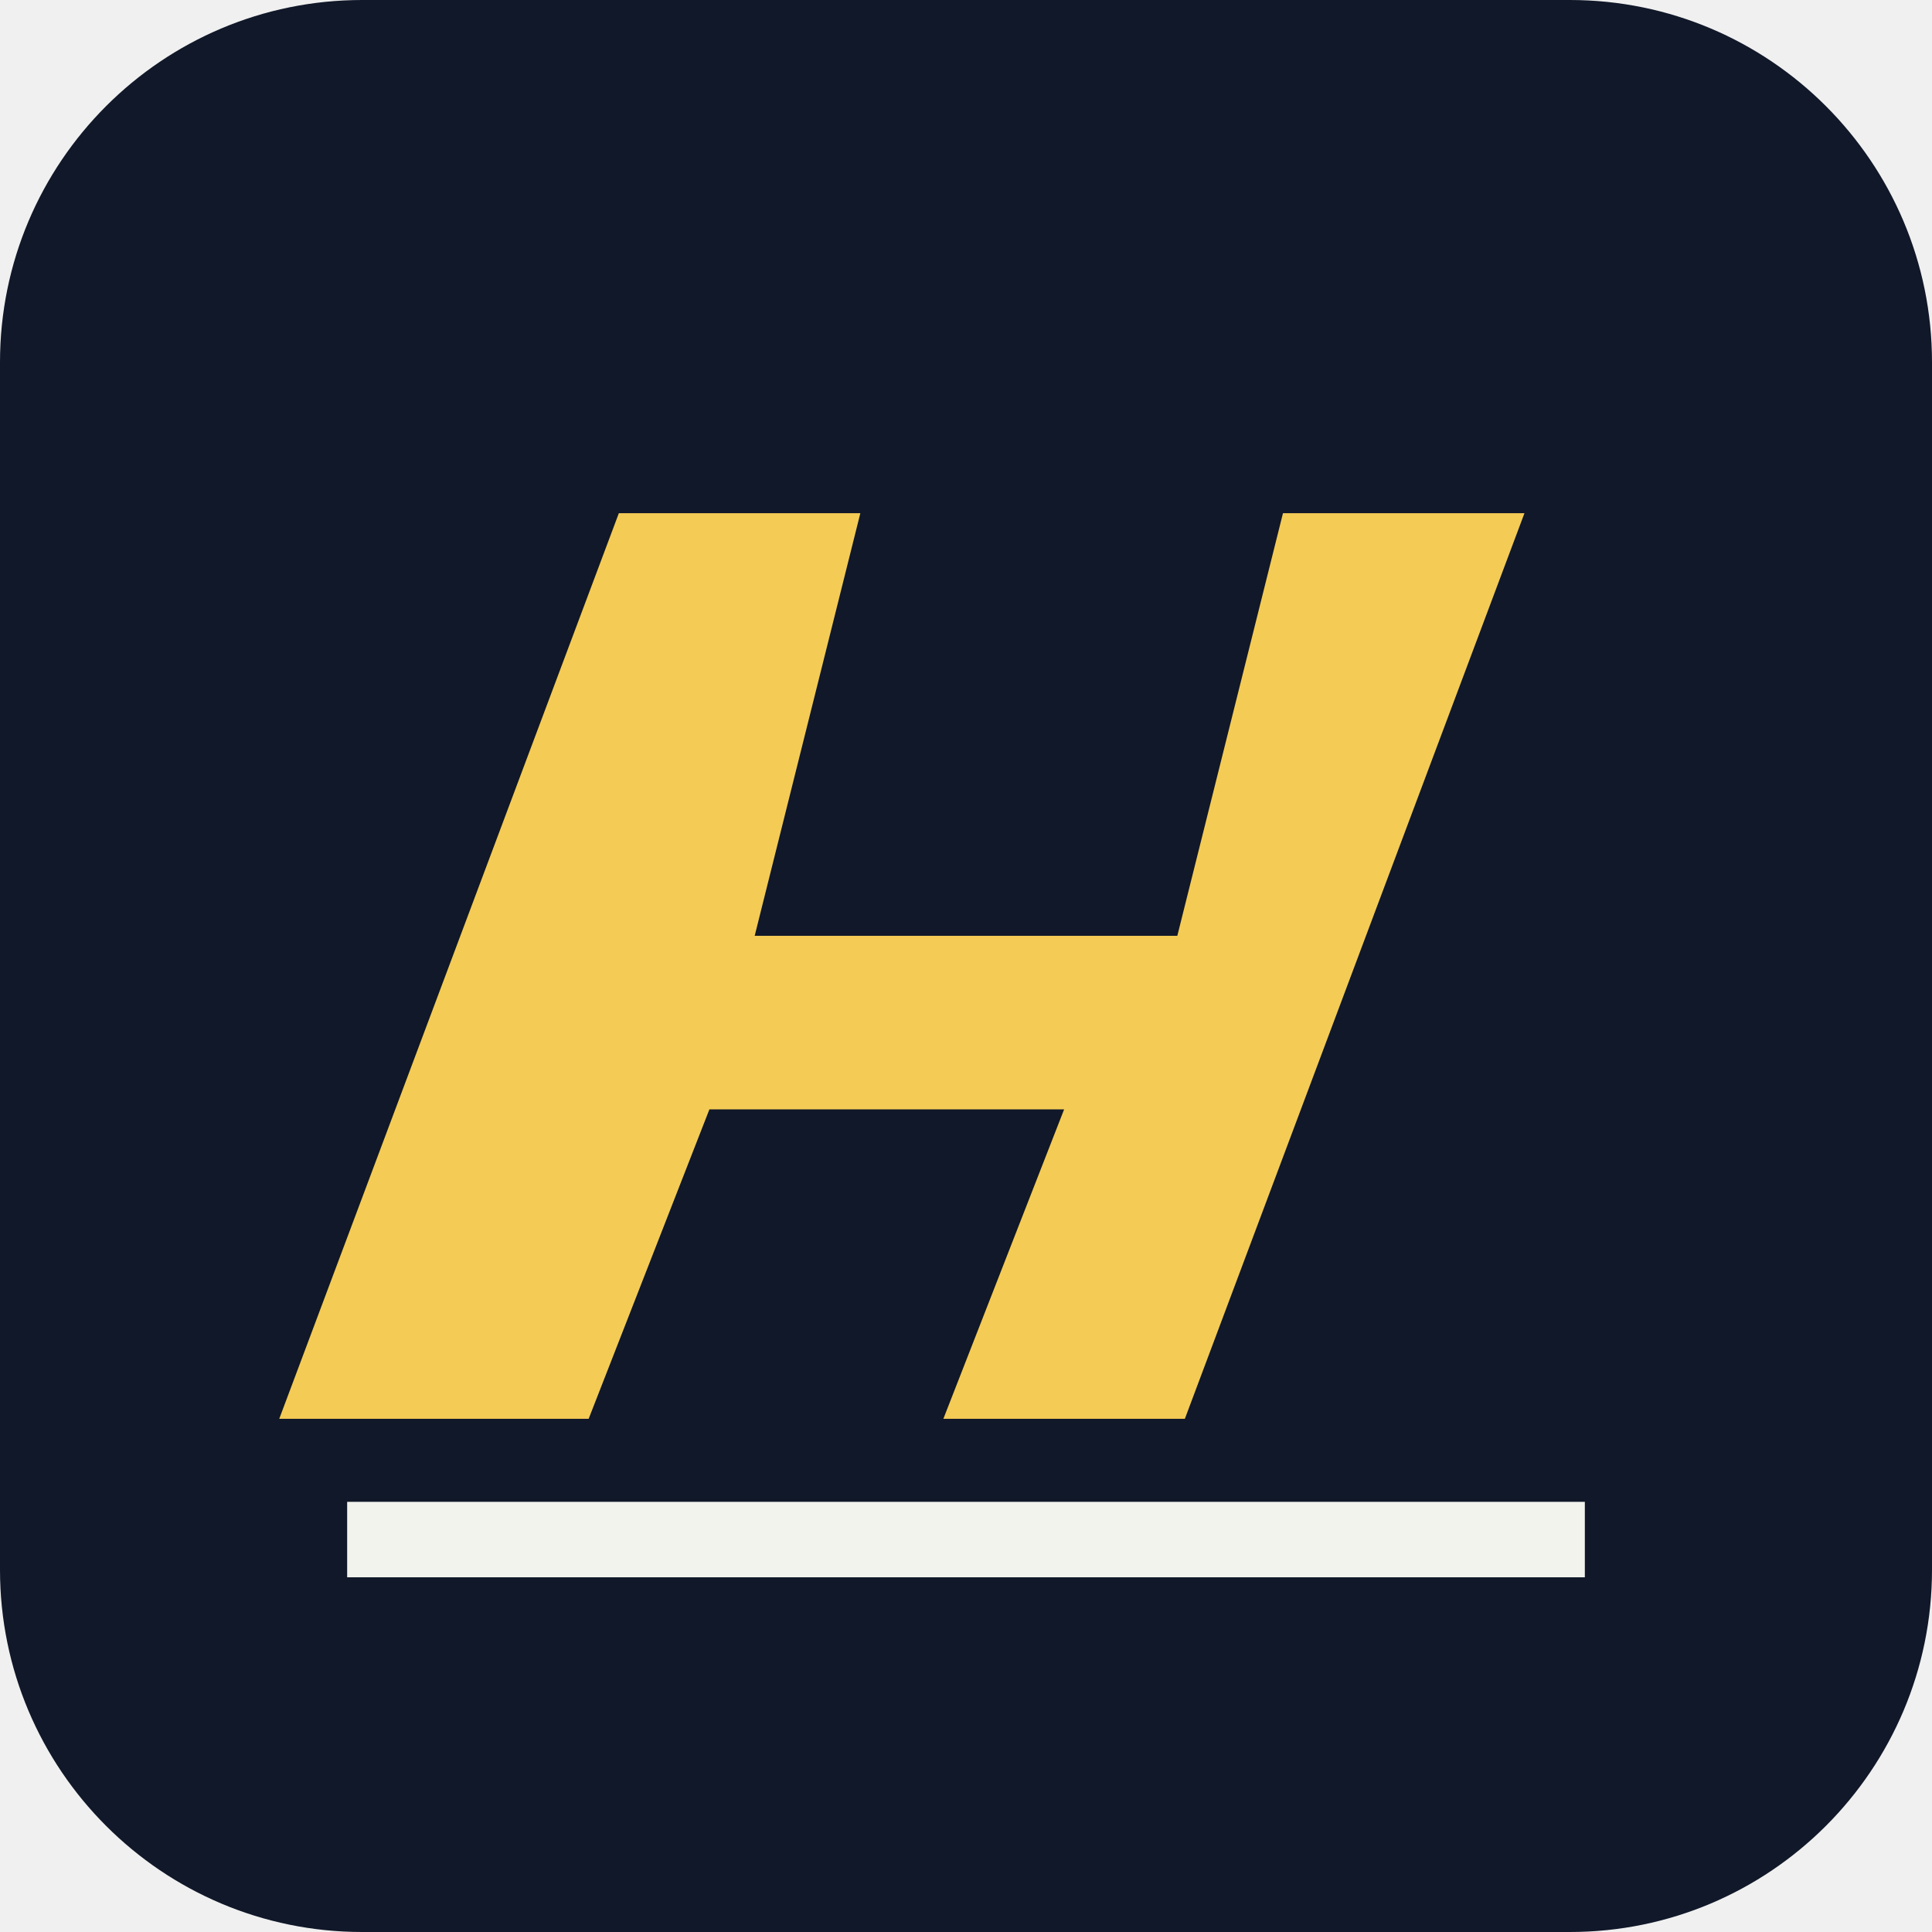
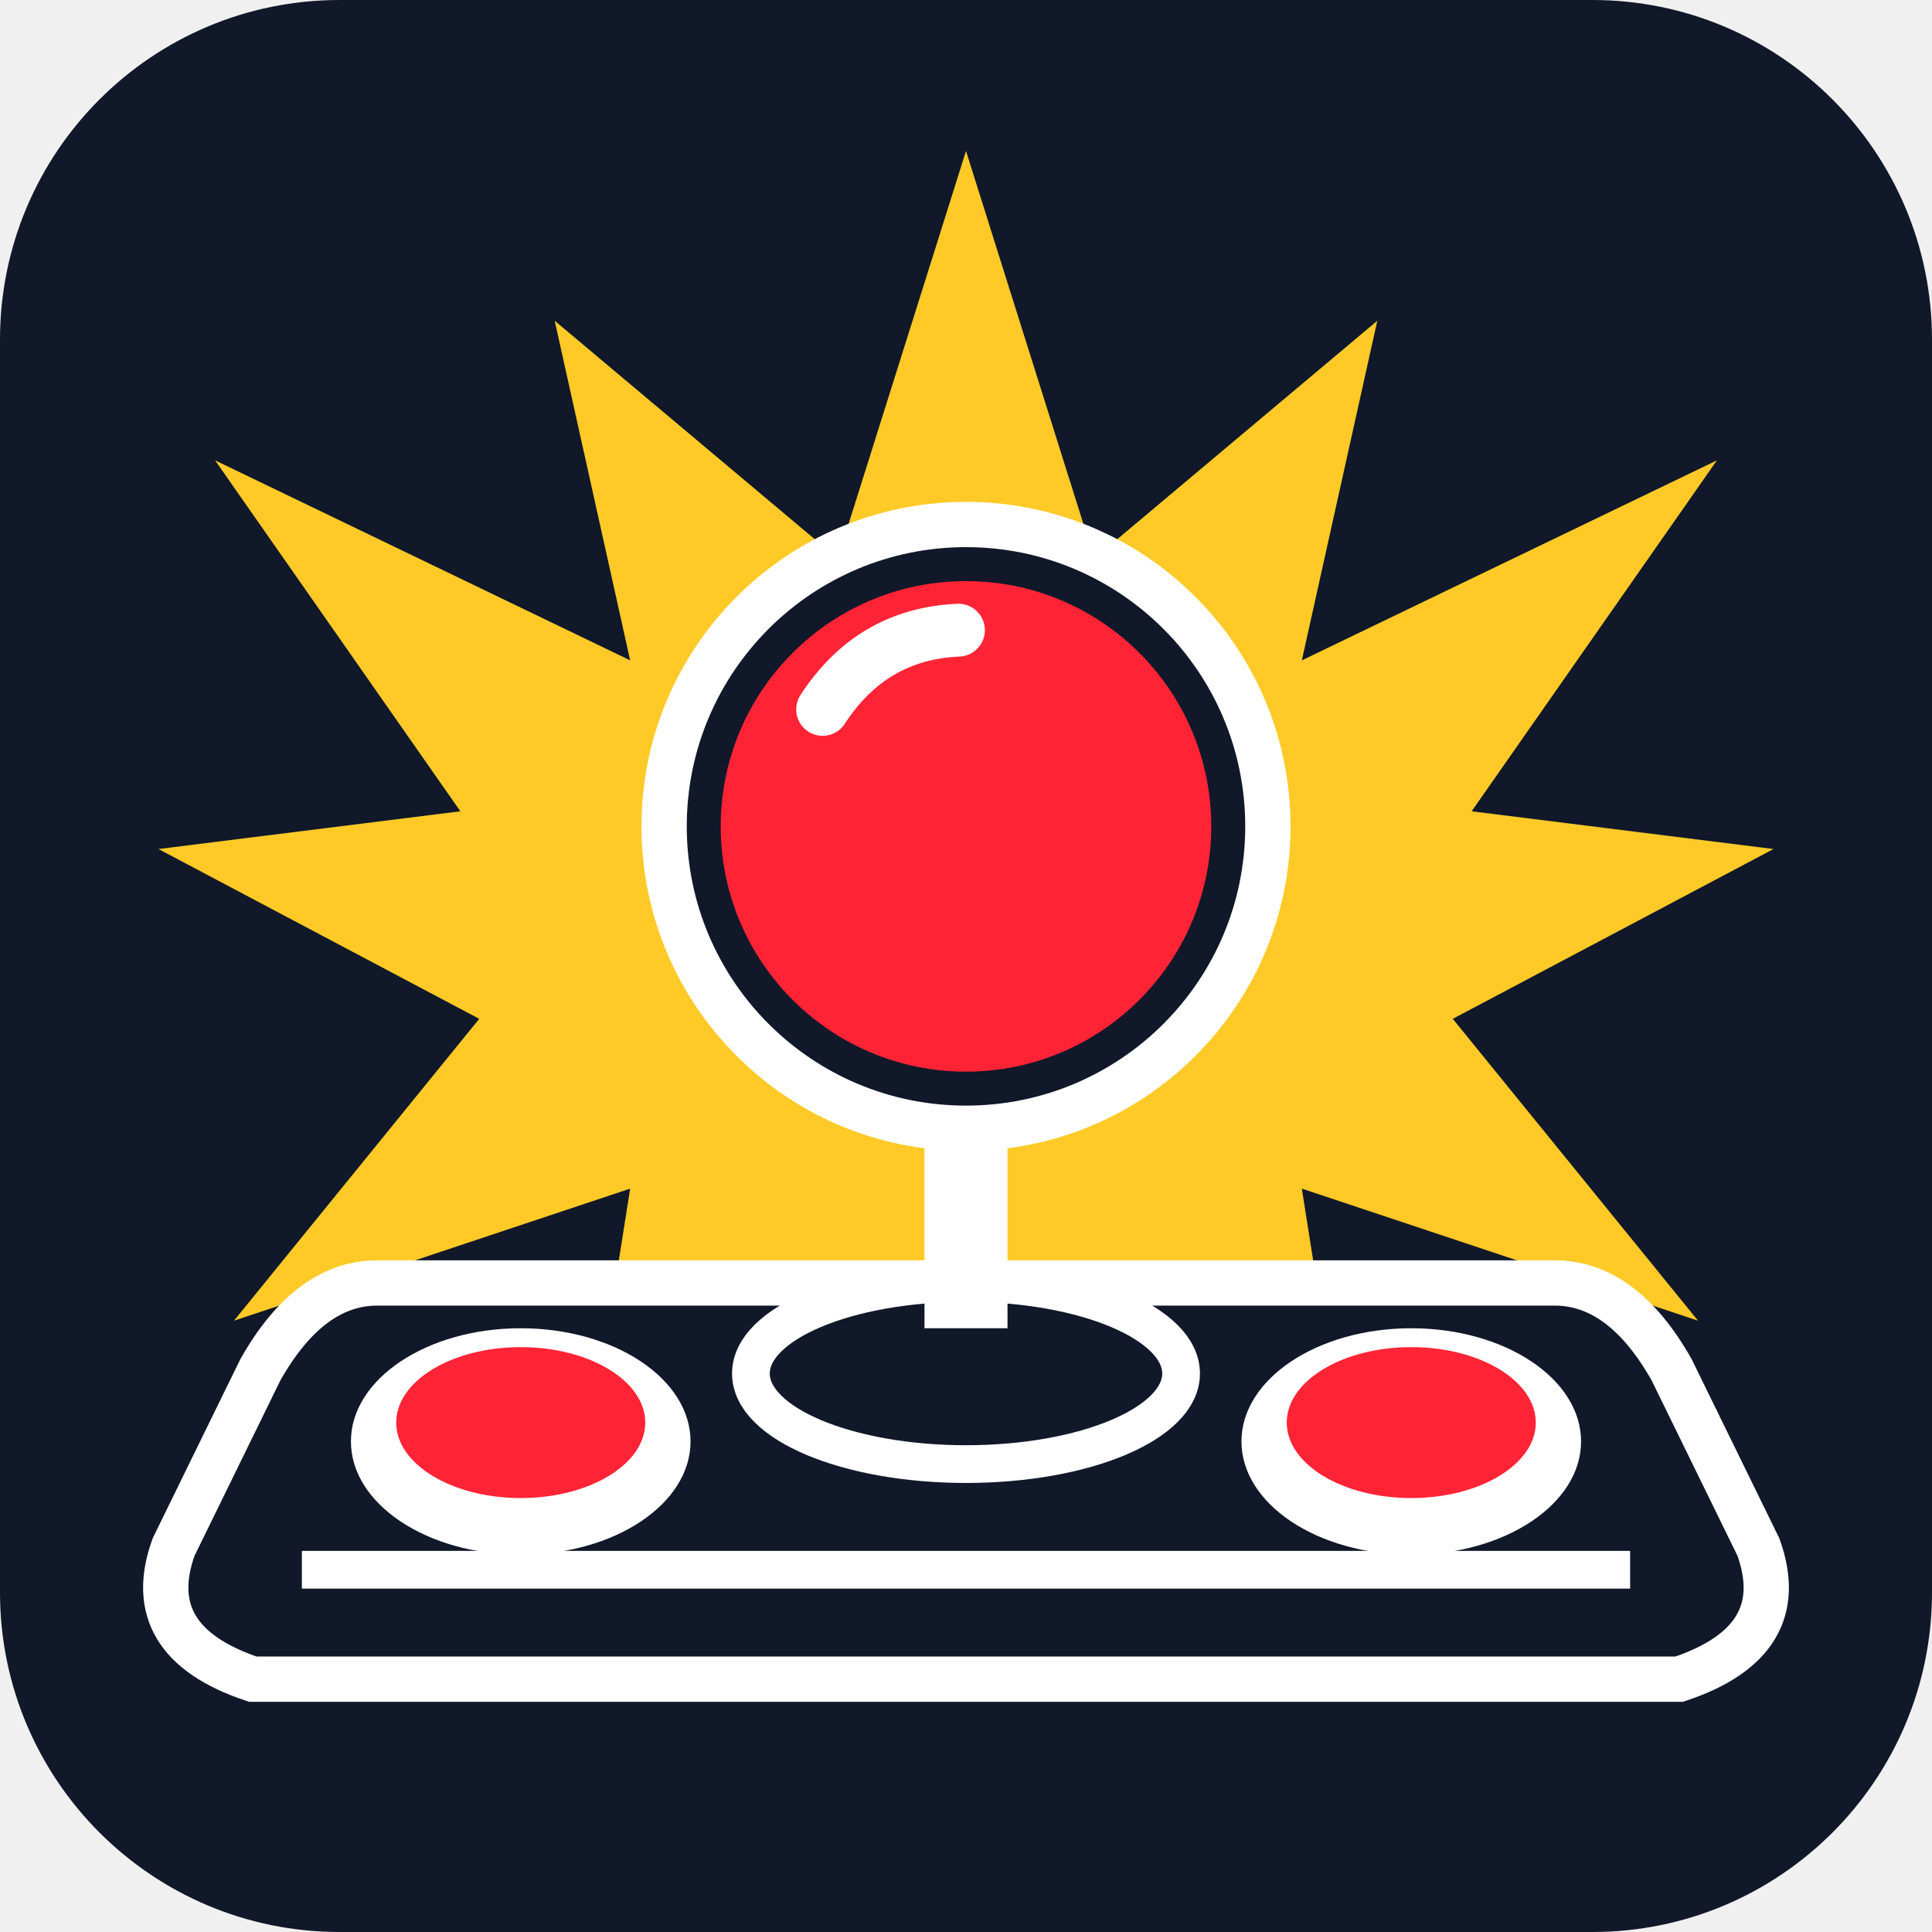
<svg xmlns="http://www.w3.org/2000/svg" viewBox="0 0 512 512">
-   <rect width="512" height="512" rx="96" fill="#101829" />
-   <path d="M74 376L164 136h64l-28 112h112l28-112h64l-90 240h-64l32-82H188l-32 82z" fill="#f4cb55" />
-   <path d="M92 408h328" stroke="#f3f3ed" stroke-width="20" />
+   <rect width="512" height="512" rx="90" fill="#101829" />
+   <path d="M256 40 290 148 365 85 345 175 455 122 390 215 470 225 385 270 450 350 345 315 360 410 285 340 256 450 227 340 152 410 167 315 62 350 127 270 42 225 122 215 57 122 167 175 147 85 222 148Z" fill="#ffca28" />
+   <path d="M100 340H412Q430 340 443 363L466 410Q475 435 445 445H67Q37 435 46 410L69 363Q82 340 100 340Z" fill="#101829" stroke="white" stroke-width="12" />
+   <path d="M80 416H432" stroke="white" stroke-width="10" />
+   <ellipse cx="256" cy="364" rx="57" ry="24" fill="#101829" stroke="white" stroke-width="10" />
+   <path d="M245 352V265H267V352" fill="white" />
+   <circle cx="256" cy="219" r="80" fill="#101829" stroke="white" stroke-width="12" />
+   <circle cx="256" cy="219" r="65" fill="#ff2435" />
+   <path d="M218 188Q231 168 254 167" fill="none" stroke="white" stroke-width="14" stroke-linecap="round" />
+   <ellipse cx="138" cy="382" rx="45" ry="30" fill="white" />
+   <ellipse cx="374" cy="382" rx="45" ry="30" fill="white" />
+   <ellipse cx="138" cy="377" rx="33" ry="20" fill="#ff2435" />
+   <ellipse cx="374" cy="377" rx="33" ry="20" fill="#ff2435" />
</svg>
